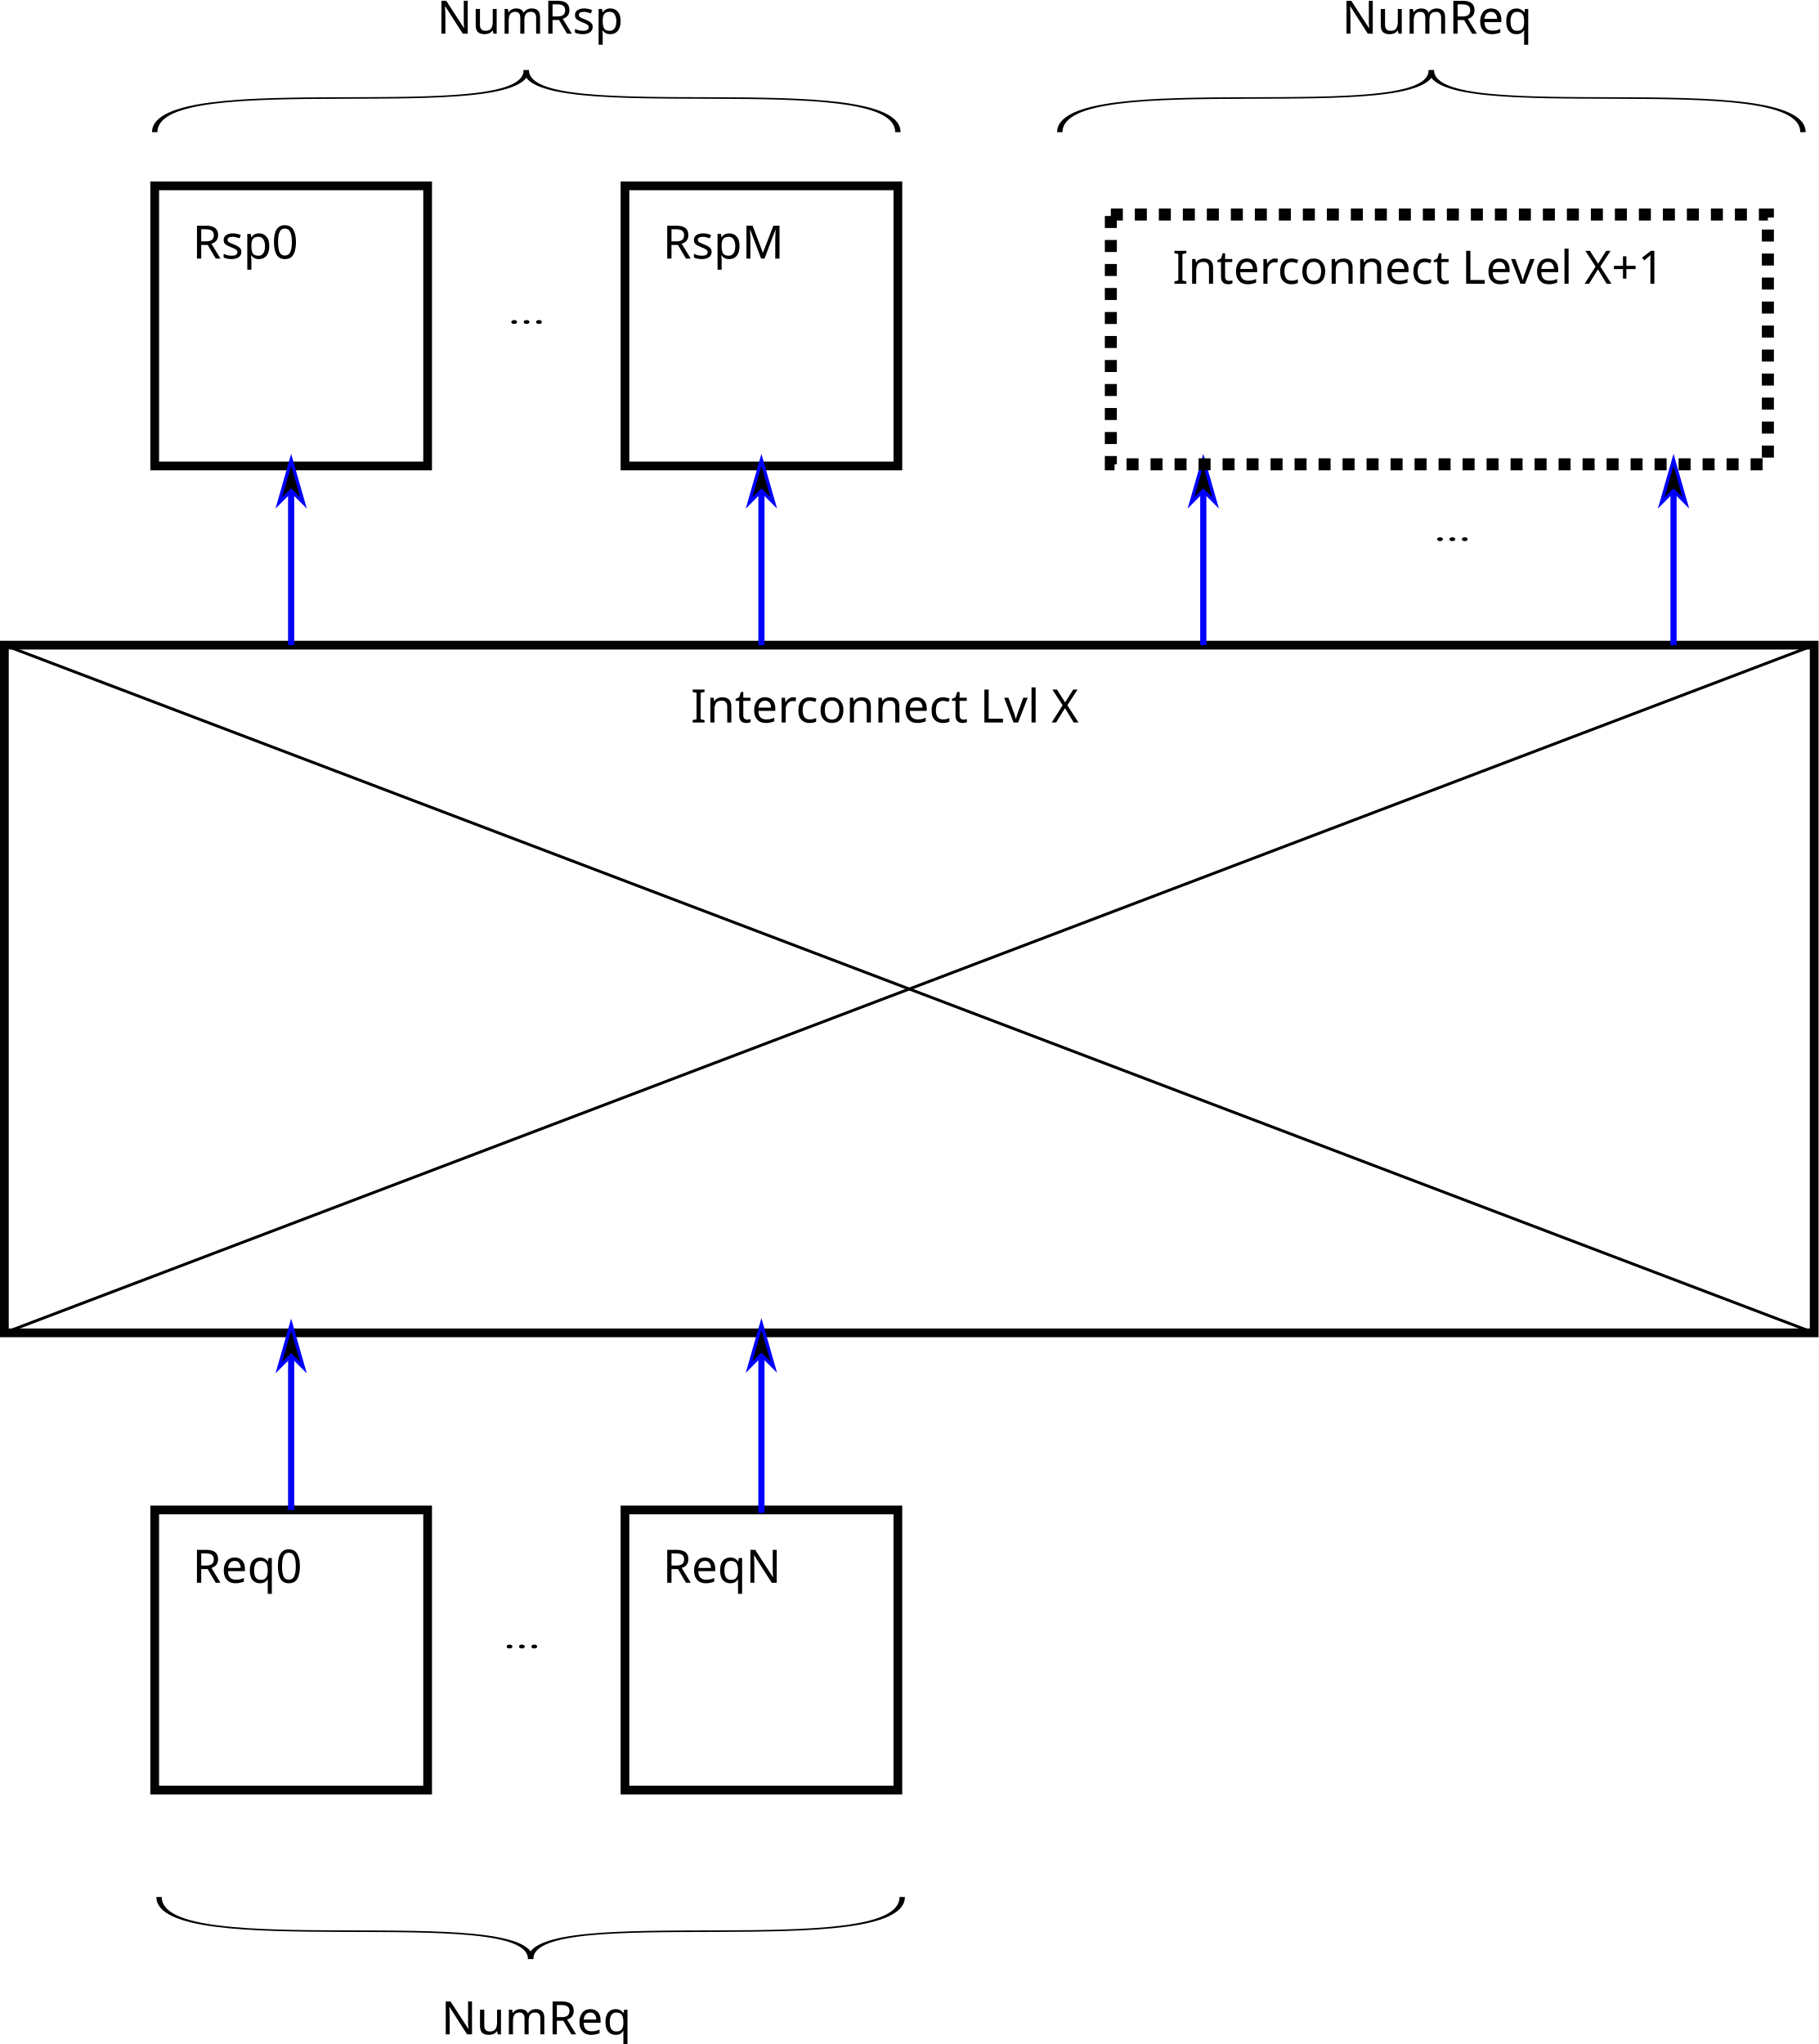
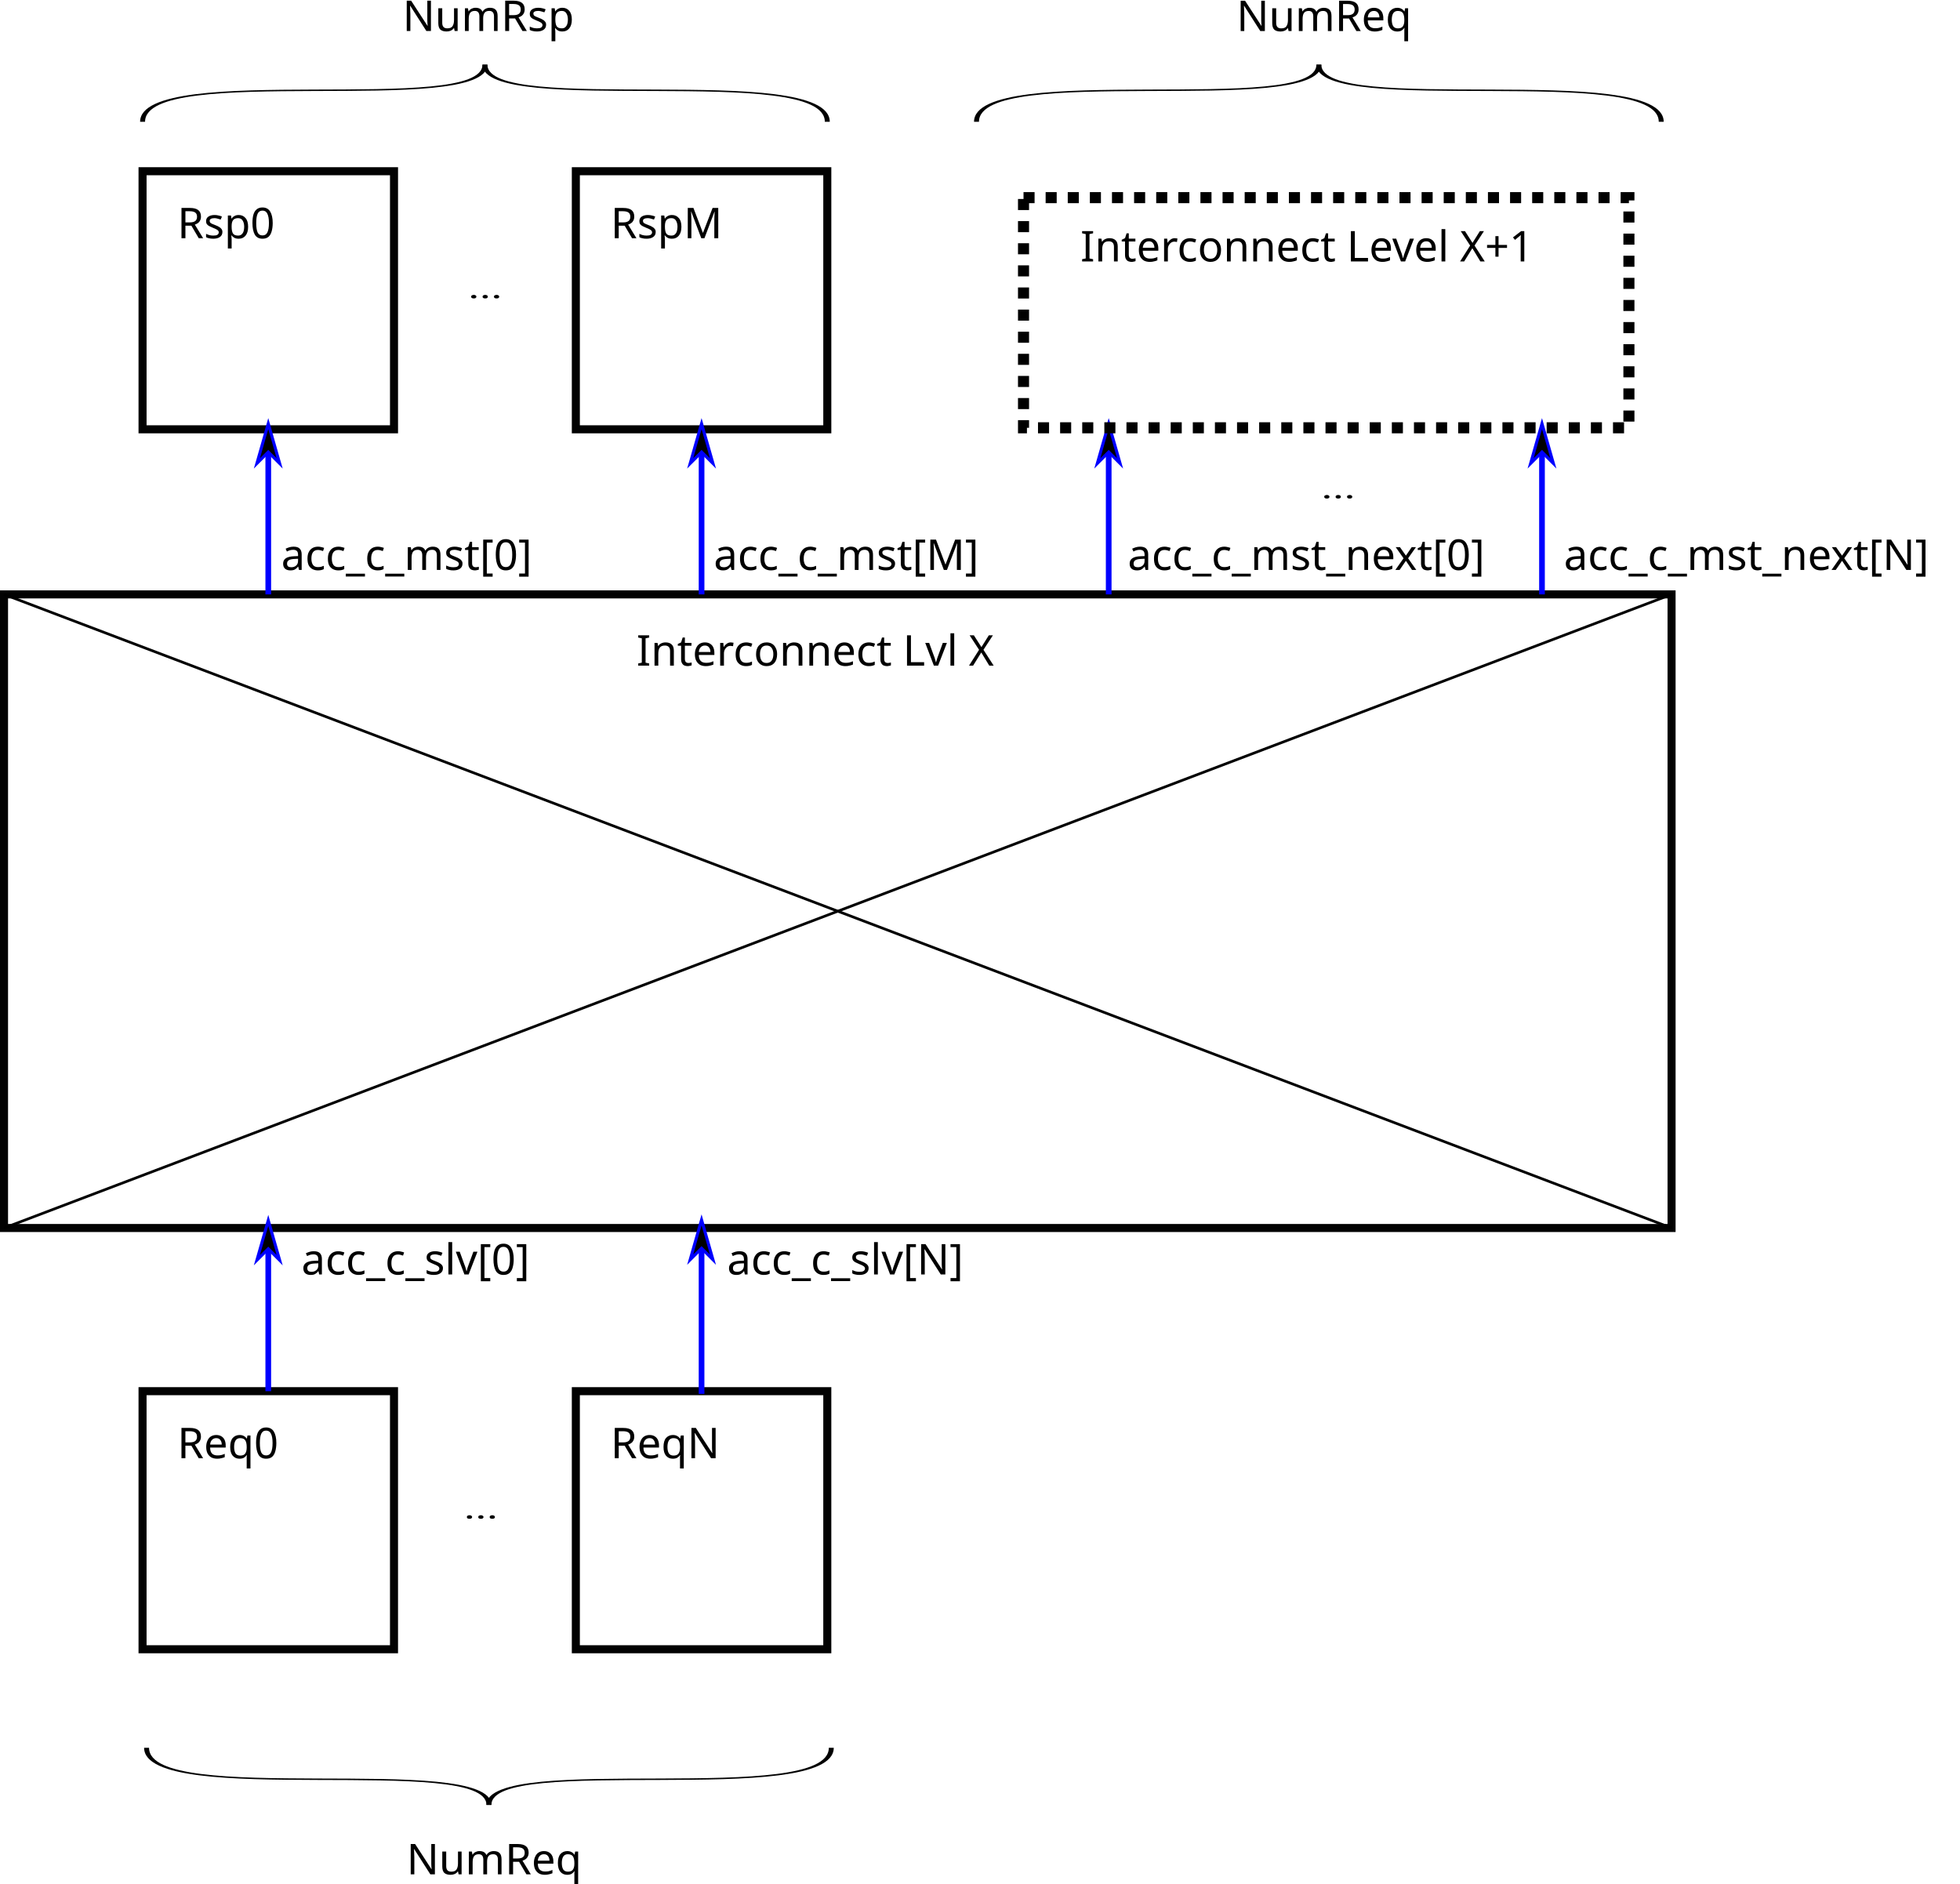
- <svg xmlns="http://www.w3.org/2000/svg" width="166.684mm" height="187.334mm" viewBox="0 0 166.684 187.334" version="1.1" id="svg7705">
+ <svg xmlns="http://www.w3.org/2000/svg" width="194.977mm" height="187.334mm" viewBox="0 0 194.977 187.334" version="1.1" id="svg7705">
  <defs id="defs7699">
    <marker style="overflow:visible" id="marker11548" refX="0" refY="0" orient="auto">
      <path transform="matrix(0.4,0,0,0.4,4,0)" style="fill:#000000;fill-opacity:1;fill-rule:evenodd;stroke:#000000;stroke-width:1pt;stroke-opacity:1" d="M 0,0 5,-5 -12.5,0 5,5 Z" id="path11546" />
    </marker>
    <marker style="overflow:visible" id="marker11352" refX="0" refY="0" orient="auto">
      <path transform="matrix(0.4,0,0,0.4,4,0)" style="fill:#000000;fill-opacity:1;fill-rule:evenodd;stroke:#000000;stroke-width:1pt;stroke-opacity:1" d="M 0,0 5,-5 -12.5,0 5,5 Z" id="path11350" />
    </marker>
    <marker style="overflow:visible" id="marker11162" refX="0" refY="0" orient="auto">
      <path transform="matrix(-0.4,0,0,-0.4,-4,0)" style="fill:#000000;fill-opacity:1;fill-rule:evenodd;stroke:#0000ff;stroke-width:1pt;stroke-opacity:1" d="M 0,0 5,-5 -12.5,0 5,5 Z" id="path11160" />
    </marker>
    <rect x="-207.993" y="578.77" width="29.274" height="26.203" id="rect5647" />
    <marker style="overflow:visible" id="marker5342" refX="0" refY="0" orient="auto">
      <path transform="matrix(0.4,0,0,0.4,4,0)" style="fill:#000000;fill-opacity:1;fill-rule:evenodd;stroke:#000000;stroke-width:1pt;stroke-opacity:1" d="M 0,0 5,-5 -12.5,0 5,5 Z" id="path5340" />
    </marker>
    <marker style="overflow:visible" id="marker4915" refX="0" refY="0" orient="auto">
      <path transform="matrix(0.4,0,0,0.4,4,0)" style="fill:#000000;fill-opacity:1;fill-rule:evenodd;stroke:#000000;stroke-width:1pt;stroke-opacity:1" d="M 0,0 5,-5 -12.5,0 5,5 Z" id="path4913" />
    </marker>
    <marker style="overflow:visible" id="marker4551" refX="0" refY="0" orient="auto">
      <path transform="matrix(0.4,0,0,0.4,4,0)" style="fill:#000000;fill-opacity:1;fill-rule:evenodd;stroke:#000000;stroke-width:1pt;stroke-opacity:1" d="M 0,0 5,-5 -12.5,0 5,5 Z" id="path4549" />
    </marker>
    <marker style="overflow:visible" id="Arrow1Mstart" refX="0" refY="0" orient="auto">
      <path transform="matrix(0.4,0,0,0.4,4,0)" style="fill:#000000;fill-opacity:1;fill-rule:evenodd;stroke:#000000;stroke-width:1pt;stroke-opacity:1" d="M 0,0 5,-5 -12.5,0 5,5 Z" id="path7362" />
    </marker>
    <marker style="overflow:visible" id="Arrow1Mstart-1" refX="0" refY="0" orient="auto">
      <path transform="matrix(0.4,0,0,0.4,4,0)" style="fill:#000000;fill-opacity:1;fill-rule:evenodd;stroke:#000000;stroke-width:1pt;stroke-opacity:1" d="M 0,0 5,-5 -12.5,0 5,5 Z" id="path7362-9" />
    </marker>
    <marker style="overflow:visible" id="Arrow1Mstart-1-0" refX="0" refY="0" orient="auto">
      <path transform="matrix(0.4,0,0,0.4,4,0)" style="fill:#000000;fill-opacity:1;fill-rule:evenodd;stroke:#000000;stroke-width:1pt;stroke-opacity:1" d="M 0,0 5,-5 -12.5,0 5,5 Z" id="path7362-9-9" />
    </marker>
    <marker style="overflow:visible" id="marker3577-8" refX="0" refY="0" orient="auto">
      <path transform="matrix(-0.4,0,0,-0.4,-4,0)" style="fill:#000000;fill-opacity:1;fill-rule:evenodd;stroke:#000000;stroke-width:1pt;stroke-opacity:1" d="M 0,0 5,-5 -12.5,0 5,5 Z" id="path3575-5" />
    </marker>
    <marker style="overflow:visible" id="marker4551-7" refX="0" refY="0" orient="auto">
      <path transform="matrix(0.4,0,0,0.4,4,0)" style="fill:#000000;fill-opacity:1;fill-rule:evenodd;stroke:#000000;stroke-width:1pt;stroke-opacity:1" d="M 0,0 5,-5 -12.5,0 5,5 Z" id="path4549-5" />
    </marker>
    <marker style="overflow:visible" id="marker4551-74" refX="0" refY="0" orient="auto">
      <path transform="matrix(0.4,0,0,0.4,4,0)" style="fill:#000000;fill-opacity:1;fill-rule:evenodd;stroke:#000000;stroke-width:1pt;stroke-opacity:1" d="M 0,0 5,-5 -12.5,0 5,5 Z" id="path4549-2" />
    </marker>
    <marker style="overflow:visible" id="marker5352-3" refX="0" refY="0" orient="auto">
      <path transform="matrix(0.4,0,0,0.4,4,0)" style="fill:#000000;fill-opacity:1;fill-rule:evenodd;stroke:#000000;stroke-width:1pt;stroke-opacity:1" d="M 0,0 5,-5 -12.5,0 5,5 Z" id="path5350-7" />
    </marker>
    <marker style="overflow:visible" id="marker3577-8-8" refX="0" refY="0" orient="auto">
      <path transform="matrix(-0.4,0,0,-0.4,-4,0)" style="fill:#000000;fill-opacity:1;fill-rule:evenodd;stroke:#000000;stroke-width:1pt;stroke-opacity:1" d="M 0,0 5,-5 -12.5,0 5,5 Z" id="path3575-5-9" />
    </marker>
    <marker style="overflow:visible" id="marker5352-3-2" refX="0" refY="0" orient="auto">
      <path transform="matrix(0.4,0,0,0.4,4,0)" style="fill:#000000;fill-opacity:1;fill-rule:evenodd;stroke:#000000;stroke-width:1pt;stroke-opacity:1" d="M 0,0 5,-5 -12.5,0 5,5 Z" id="path5350-7-3" />
    </marker>
    <marker style="overflow:visible" id="Arrow1Mstart-17" refX="0" refY="0" orient="auto">
      <path transform="matrix(0.4,0,0,0.4,4,0)" style="fill:#000000;fill-opacity:1;fill-rule:evenodd;stroke:#000000;stroke-width:1pt;stroke-opacity:1" d="M 0,0 5,-5 -12.5,0 5,5 Z" id="path7362-7" />
    </marker>
    <marker style="overflow:visible" id="Arrow1Mstart-1-7" refX="0" refY="0" orient="auto">
      <path transform="matrix(0.4,0,0,0.4,4,0)" style="fill:#000000;fill-opacity:1;fill-rule:evenodd;stroke:#000000;stroke-width:1pt;stroke-opacity:1" d="M 0,0 5,-5 -12.5,0 5,5 Z" id="path7362-9-7" />
    </marker>
    <marker style="overflow:visible" id="Arrow1Mstart-1-0-6" refX="0" refY="0" orient="auto">
      <path transform="matrix(0.4,0,0,0.4,4,0)" style="fill:#000000;fill-opacity:1;fill-rule:evenodd;stroke:#000000;stroke-width:1pt;stroke-opacity:1" d="M 0,0 5,-5 -12.5,0 5,5 Z" id="path7362-9-9-7" />
    </marker>
    <marker style="overflow:visible" id="marker11162-6" refX="0" refY="0" orient="auto">
      <path transform="matrix(-0.4,0,0,-0.4,-4,0)" style="fill:#000000;fill-opacity:1;fill-rule:evenodd;stroke:#0000ff;stroke-width:1pt;stroke-opacity:1" d="M 0,0 5,-5 -12.5,0 5,5 Z" id="path11160-9" />
    </marker>
    <marker style="overflow:visible" id="marker11162-0" refX="0" refY="0" orient="auto">
      <path transform="matrix(-0.4,0,0,-0.4,-4,0)" style="fill:#000000;fill-opacity:1;fill-rule:evenodd;stroke:#0000ff;stroke-width:1pt;stroke-opacity:1" d="M 0,0 5,-5 -12.5,0 5,5 Z" id="path11160-2" />
    </marker>
    <marker style="overflow:visible" id="marker11162-0-0" refX="0" refY="0" orient="auto">
      <path transform="matrix(-0.4,0,0,-0.4,-4,0)" style="fill:#000000;fill-opacity:1;fill-rule:evenodd;stroke:#0000ff;stroke-width:1pt;stroke-opacity:1" d="M 0,0 5,-5 -12.5,0 5,5 Z" id="path11160-2-5" />
    </marker>
    <marker style="overflow:visible" id="marker11162-0-0-2" refX="0" refY="0" orient="auto">
      <path transform="matrix(-0.4,0,0,-0.4,-4,0)" style="fill:#000000;fill-opacity:1;fill-rule:evenodd;stroke:#0000ff;stroke-width:1pt;stroke-opacity:1" d="M 0,0 5,-5 -12.5,0 5,5 Z" id="path11160-2-5-8" />
    </marker>
    <marker style="overflow:visible" id="marker11162-0-4" refX="0" refY="0" orient="auto">
      <path transform="matrix(-0.4,0,0,-0.4,-4,0)" style="fill:#000000;fill-opacity:1;fill-rule:evenodd;stroke:#0000ff;stroke-width:1pt;stroke-opacity:1" d="M 0,0 5,-5 -12.5,0 5,5 Z" id="path11160-2-7" />
    </marker>
  </defs>
  <g id="layer1" transform="translate(-1260.358,-506.1121)">
    <g id="g5663" transform="translate(0,-0.4613941)">
      <g id="g7328" transform="translate(-864.3181,269.6062)" />
    </g>
    <text xml:space="preserve" id="text5645" style="font-size:4.233px;line-height:1.25;font-family:sans-serif;-inkscape-font-specification:'sans-serif, Normal';letter-spacing:0px;word-spacing:0px;writing-mode:lr-tb;white-space:pre;shape-inside:url(#rect5647);" />
    <g id="g8069-5-4-4" transform="matrix(0,0.2373312,-0.3189403,0,1367.66,482.4022)" style="stroke-width:3.635">
      <g id="g4446" transform="matrix(2.311623,0,0,5.95085,-1023.228,-1320.185)" style="stroke-width:0.98">
        <path style="fill:none;stroke:#000000;stroke-width:0.259px;stroke-linecap:butt;stroke-linejoin:miter;stroke-opacity:1" d="m 802.768,270.701 c 10.859,0 0.906,-17.944 10.36,-17.944" id="path8050-0-8-8" />
        <path style="fill:none;stroke:#000000;stroke-width:0.259px;stroke-linecap:butt;stroke-linejoin:miter;stroke-opacity:1" d="m 802.768,234.813 c 10.859,0 0.906,17.944 10.36,17.944" id="path8050-7-31-4-1" />
      </g>
    </g>
    <rect style="opacity:0.99;fill:none;fill-opacity:1;fill-rule:nonzero;stroke:#000000;stroke-width:0.8;stroke-miterlimit:4;stroke-dasharray:none;stroke-dashoffset:0;stroke-opacity:1" id="rect886-1-0-2-8" width="165.884" height="63.028" x="1260.758" y="565.24" />
    <rect style="opacity:0.99;fill:none;fill-opacity:1;fill-rule:nonzero;stroke:#000000;stroke-width:0.8;stroke-miterlimit:4;stroke-dasharray:none;stroke-dashoffset:0;stroke-opacity:1" id="rect886-1-7-3" width="25.015" height="25.672" x="1274.538" y="644.5" />
    <text xml:space="preserve" style="font-size:4.233px;line-height:1.25;font-family:sans-serif;-inkscape-font-specification:'sans-serif, Normal';letter-spacing:0px;word-spacing:0px;writing-mode:lr-tb;stroke-width:0.265" x="1278.005" y="651.168" id="text7282-6-0-9">
      <tspan id="tspan7280-9-5-0" x="1278.005" y="651.168" style="stroke-width:0.265">Req0</tspan>
    </text>
    <path style="fill:none;stroke:#000000;stroke-width:0.265px;stroke-linecap:butt;stroke-linejoin:miter;stroke-opacity:1" d="M 1260.758,628.269 1426.642,565.24" id="path3322" />
    <path style="fill:none;stroke:#000000;stroke-width:0.265px;stroke-linecap:butt;stroke-linejoin:miter;stroke-opacity:1" d="m 1260.758,565.24 165.884,63.028" id="path3324" />
    <path style="fill:#000000;fill-opacity:1;stroke:#0000ff;stroke-width:0.565;stroke-linecap:butt;stroke-linejoin:miter;stroke-miterlimit:4;stroke-dasharray:none;stroke-opacity:1;marker-end:url(#marker11162)" d="M 1287.045,644.5 V 628.077" id="path3326" />
    <rect style="opacity:0.99;fill:none;fill-opacity:1;fill-rule:nonzero;stroke:#000000;stroke-width:0.8;stroke-miterlimit:4;stroke-dasharray:none;stroke-dashoffset:0;stroke-opacity:1" id="rect886-1-7-3-2" width="25.015" height="25.672" x="1317.641" y="644.5" />
    <text xml:space="preserve" style="font-size:4.233px;line-height:1.25;font-family:sans-serif;-inkscape-font-specification:'sans-serif, Normal';letter-spacing:0px;word-spacing:0px;writing-mode:lr-tb;stroke-width:0.265" x="1321.108" y="651.168" id="text7282-6-0-9-2">
      <tspan id="tspan7280-9-5-0-4" x="1321.108" y="651.168" style="stroke-width:0.265">ReqN</tspan>
    </text>
    <path style="fill:#000000;fill-opacity:1;stroke:#0000ff;stroke-width:0.565;stroke-linecap:butt;stroke-linejoin:miter;stroke-miterlimit:4;stroke-dasharray:none;stroke-opacity:1;marker-end:url(#marker11162-6)" d="M 1330.148,644.77 V 628.025" id="path3326-7" />
    <text xml:space="preserve" style="font-size:3.302px;line-height:1.25;font-family:sans-serif;-inkscape-font-specification:'sans-serif, Normal';letter-spacing:0px;word-spacing:0px;writing-mode:lr-tb;stroke-width:0.265" x="1018.929" y="842.622" id="text3778" transform="scale(1.282228,0.7798924)">
      <tspan id="tspan3776" x="1018.929" y="842.622" style="stroke-width:0.265">...</tspan>
    </text>
    <text xml:space="preserve" style="font-size:4.233px;line-height:1.25;font-family:sans-serif;-inkscape-font-specification:'sans-serif, Normal';letter-spacing:0px;word-spacing:0px;writing-mode:lr-tb;stroke-width:0.265" x="1300.81" y="692.566" id="text4450">
      <tspan id="tspan4448" x="1300.81" y="692.566" style="stroke-width:0.265">NumReq </tspan>
    </text>
    <g id="g4516" transform="translate(1.353394,-1.710911)">
      <rect style="opacity:0.99;fill:none;fill-opacity:1;fill-rule:nonzero;stroke:#000000;stroke-width:0.8;stroke-miterlimit:4;stroke-dasharray:none;stroke-dashoffset:0;stroke-opacity:1" id="rect886-1-7-3-3" width="25.015" height="25.672" x="1273.185" y="524.856" />
      <text xml:space="preserve" style="font-size:4.233px;line-height:1.25;font-family:sans-serif;-inkscape-font-specification:'sans-serif, Normal';letter-spacing:0px;word-spacing:0px;writing-mode:lr-tb;stroke-width:0.265" x="1276.652" y="531.524" id="text7282-6-0-9-6">
        <tspan id="tspan7280-9-5-0-8" x="1276.652" y="531.524" style="stroke-width:0.265">Rsp0</tspan>
      </text>
    </g>
    <path style="fill:#000000;fill-opacity:1;stroke:#0000ff;stroke-width:0.565;stroke-linecap:butt;stroke-linejoin:miter;stroke-miterlimit:4;stroke-dasharray:none;stroke-opacity:1;marker-end:url(#marker11162-0)" d="M 1287.045,565.24 V 548.817" id="path3326-1" />
    <g id="g4516-1" transform="translate(44.45636,-1.710908)">
      <rect style="opacity:0.99;fill:none;fill-opacity:1;fill-rule:nonzero;stroke:#000000;stroke-width:0.8;stroke-miterlimit:4;stroke-dasharray:none;stroke-dashoffset:0;stroke-opacity:1" id="rect886-1-7-3-3-1" width="25.015" height="25.672" x="1273.185" y="524.856" />
      <text xml:space="preserve" style="font-size:4.233px;line-height:1.25;font-family:sans-serif;-inkscape-font-specification:'sans-serif, Normal';letter-spacing:0px;word-spacing:0px;writing-mode:lr-tb;stroke-width:0.265" x="1276.652" y="531.524" id="text7282-6-0-9-6-0">
        <tspan id="tspan7280-9-5-0-8-8" x="1276.652" y="531.524" style="stroke-width:0.265">RspM</tspan>
      </text>
    </g>
    <path style="fill:#000000;fill-opacity:1;stroke:#0000ff;stroke-width:0.565;stroke-linecap:butt;stroke-linejoin:miter;stroke-miterlimit:4;stroke-dasharray:none;stroke-opacity:1;marker-end:url(#marker11162-0-0)" d="M 1330.149,565.24 V 548.817" id="path3326-1-5" />
    <g id="g5272" transform="translate(0,-4.920198)">
      <g id="g8069-5-4-4-0" transform="matrix(0,-0.2373312,0.3189403,0,1249.935,720.7164)" style="stroke-width:3.635">
        <g id="g4446-6" transform="matrix(2.311623,0,0,5.95085,-1023.228,-1320.185)" style="stroke-width:0.98">
          <path style="fill:none;stroke:#000000;stroke-width:0.259px;stroke-linecap:butt;stroke-linejoin:miter;stroke-opacity:1" d="m 802.768,270.701 c 10.859,0 0.906,-17.944 10.36,-17.944" id="path8050-0-8-8-4" />
          <path style="fill:none;stroke:#000000;stroke-width:0.259px;stroke-linecap:butt;stroke-linejoin:miter;stroke-opacity:1" d="m 802.768,234.813 c 10.859,0 0.906,17.944 10.36,17.944" id="path8050-7-31-4-1-6" />
        </g>
      </g>
      <text xml:space="preserve" style="font-size:4.233px;line-height:1.25;font-family:sans-serif;-inkscape-font-specification:'sans-serif, Normal';letter-spacing:0px;word-spacing:0px;writing-mode:lr-tb;stroke-width:0.265" x="1300.414" y="514.118" id="text4450-2">
        <tspan id="tspan4448-5" x="1300.414" y="514.118" style="stroke-width:0.265">NumRsp</tspan>
      </text>
    </g>
    <text xml:space="preserve" style="font-size:3.302px;line-height:1.25;font-family:sans-serif;-inkscape-font-specification:'sans-serif, Normal';letter-spacing:0px;word-spacing:0px;writing-mode:lr-tb;stroke-width:0.265" x="1019.26" y="686.965" id="text3778-8" transform="scale(1.282228,0.7798924)">
      <tspan id="tspan3776-6" x="1019.26" y="686.965" style="stroke-width:0.265">...</tspan>
    </text>
    <path style="fill:#000000;fill-opacity:1;stroke:#0000ff;stroke-width:0.565;stroke-linecap:butt;stroke-linejoin:miter;stroke-miterlimit:4;stroke-dasharray:none;stroke-opacity:1;marker-end:url(#marker11162-0-4)" d="M 1370.649,565.24 V 548.817" id="path3326-1-2" />
    <path style="fill:#000000;fill-opacity:1;stroke:#0000ff;stroke-width:0.565;stroke-linecap:butt;stroke-linejoin:miter;stroke-miterlimit:4;stroke-dasharray:none;stroke-opacity:1;marker-end:url(#marker11162-0-0-2)" d="M 1413.752,565.24 V 548.817" id="path3326-1-5-4" />
    <text xml:space="preserve" style="font-size:4.233px;line-height:1.25;font-family:sans-serif;-inkscape-font-specification:'sans-serif, Normal';letter-spacing:0px;word-spacing:0px;writing-mode:lr-tb;stroke-width:0.265" x="1323.673" y="572.33" id="text5725">
      <tspan id="tspan5723" x="1323.673" y="572.33" style="stroke-width:0.265">Interconnect Lvl X</tspan>
    </text>
    <g id="g5797" transform="translate(0,-3.213558)">
      <g id="g8069-5-4-4-0-6" transform="matrix(0,-0.2373312,0.3189403,0,1332.892,719.0097)" style="stroke-width:3.635">
        <g id="g4446-6-2" transform="matrix(2.311623,0,0,5.95085,-1023.228,-1320.185)" style="stroke-width:0.98">
          <path style="fill:none;stroke:#000000;stroke-width:0.259px;stroke-linecap:butt;stroke-linejoin:miter;stroke-opacity:1" d="m 802.768,270.701 c 10.859,0 0.906,-17.944 10.36,-17.944" id="path8050-0-8-8-4-9" />
          <path style="fill:none;stroke:#000000;stroke-width:0.259px;stroke-linecap:butt;stroke-linejoin:miter;stroke-opacity:1" d="m 802.768,234.813 c 10.859,0 0.906,17.944 10.36,17.944" id="path8050-7-31-4-1-6-9" />
        </g>
      </g>
      <text xml:space="preserve" style="font-size:4.233px;line-height:1.25;font-family:sans-serif;-inkscape-font-specification:'sans-serif, Normal';letter-spacing:0px;word-spacing:0px;writing-mode:lr-tb;stroke-width:0.265" x="1383.372" y="512.412" id="text4450-2-0">
        <tspan id="tspan4448-5-8" x="1383.372" y="512.412" style="stroke-width:0.265">NumReq</tspan>
      </text>
    </g>
    <rect style="opacity:0.999;fill:none;fill-opacity:1;stroke:#000000;stroke-width:1.1;stroke-miterlimit:4;stroke-dasharray:1.1, 1.1;stroke-dashoffset:0;stroke-opacity:1" id="rect5760" width="60.223" height="22.894" x="1362.176" y="525.773" />
    <text xml:space="preserve" style="font-size:3.302px;line-height:1.25;font-family:sans-serif;-inkscape-font-specification:'sans-serif, Normal';letter-spacing:0px;word-spacing:0px;writing-mode:lr-tb;stroke-width:0.265" x="1085.446" y="712.489" id="text3778-1" transform="scale(1.282228,0.7798924)">
      <tspan id="tspan3776-0" x="1085.446" y="712.489" style="stroke-width:0.265">...</tspan>
    </text>
    <text xml:space="preserve" style="font-size:4.233px;line-height:1.25;font-family:sans-serif;-inkscape-font-specification:'sans-serif, Normal';letter-spacing:0px;word-spacing:0px;writing-mode:lr-tb;stroke-width:0.265" x="1367.831" y="532.117" id="text5782">
      <tspan id="tspan5780" x="1367.831" y="532.117" style="stroke-width:0.265">Interconnect Level X+1</tspan>
    </text>
+     <text xml:space="preserve" style="font-size:4.233px;line-height:1.25;font-family:sans-serif;-inkscape-font-specification:'sans-serif, Normal';letter-spacing:0px;word-spacing:0px;writing-mode:lr-tb;stroke-width:0.265" x="1290.349" y="632.894" id="text7282-6-0-9-3">
+       <tspan id="tspan7280-9-5-0-6" x="1290.349" y="632.894" style="stroke-width:0.265">acc_c_slv[0]</tspan>
+     </text>
+     <text xml:space="preserve" style="font-size:4.233px;line-height:1.25;font-family:sans-serif;-inkscape-font-specification:'sans-serif, Normal';letter-spacing:0px;word-spacing:0px;writing-mode:lr-tb;stroke-width:0.265" x="1332.691" y="632.894" id="text7282-6-0-9-3-7">
+       <tspan id="tspan7280-9-5-0-6-5" x="1332.691" y="632.894" style="stroke-width:0.265">acc_c_slv[N]</tspan>
+     </text>
+     <text xml:space="preserve" style="font-size:4.233px;line-height:1.25;font-family:sans-serif;-inkscape-font-specification:'sans-serif, Normal';letter-spacing:0px;word-spacing:0px;writing-mode:lr-tb;stroke-width:0.265" x="1288.336" y="562.808" id="text7282-6-0-9-3-3">
+       <tspan id="tspan7280-9-5-0-6-56" x="1288.336" y="562.808" style="stroke-width:0.265">acc_c_mst[0]</tspan>
+     </text>
+     <text xml:space="preserve" style="font-size:4.233px;line-height:1.25;font-family:sans-serif;-inkscape-font-specification:'sans-serif, Normal';letter-spacing:0px;word-spacing:0px;writing-mode:lr-tb;stroke-width:0.265" x="1331.363" y="562.808" id="text7282-6-0-9-3-3-2">
+       <tspan id="tspan7280-9-5-0-6-56-9" x="1331.363" y="562.808" style="stroke-width:0.265">acc_c_mst[M]</tspan>
+     </text>
+     <text xml:space="preserve" style="font-size:4.233px;line-height:1.25;font-family:sans-serif;-inkscape-font-specification:'sans-serif, Normal';letter-spacing:0px;word-spacing:0px;writing-mode:lr-tb;stroke-width:0.265" x="1372.545" y="562.808" id="text7282-6-0-9-3-3-2-1">
+       <tspan id="tspan7280-9-5-0-6-56-9-2" x="1372.545" y="562.808" style="stroke-width:0.265">acc_c_mst_next[0]</tspan>
+     </text>
+     <text xml:space="preserve" style="font-size:4.233px;line-height:1.25;font-family:sans-serif;-inkscape-font-specification:'sans-serif, Normal';letter-spacing:0px;word-spacing:0px;writing-mode:lr-tb;stroke-width:0.265" x="1415.935" y="562.808" id="text7282-6-0-9-3-3-2-1-7">
+       <tspan id="tspan7280-9-5-0-6-56-9-2-0" x="1415.935" y="562.808" style="stroke-width:0.265">acc_c_mst_next[N]</tspan>
+     </text>
  </g>
</svg>
